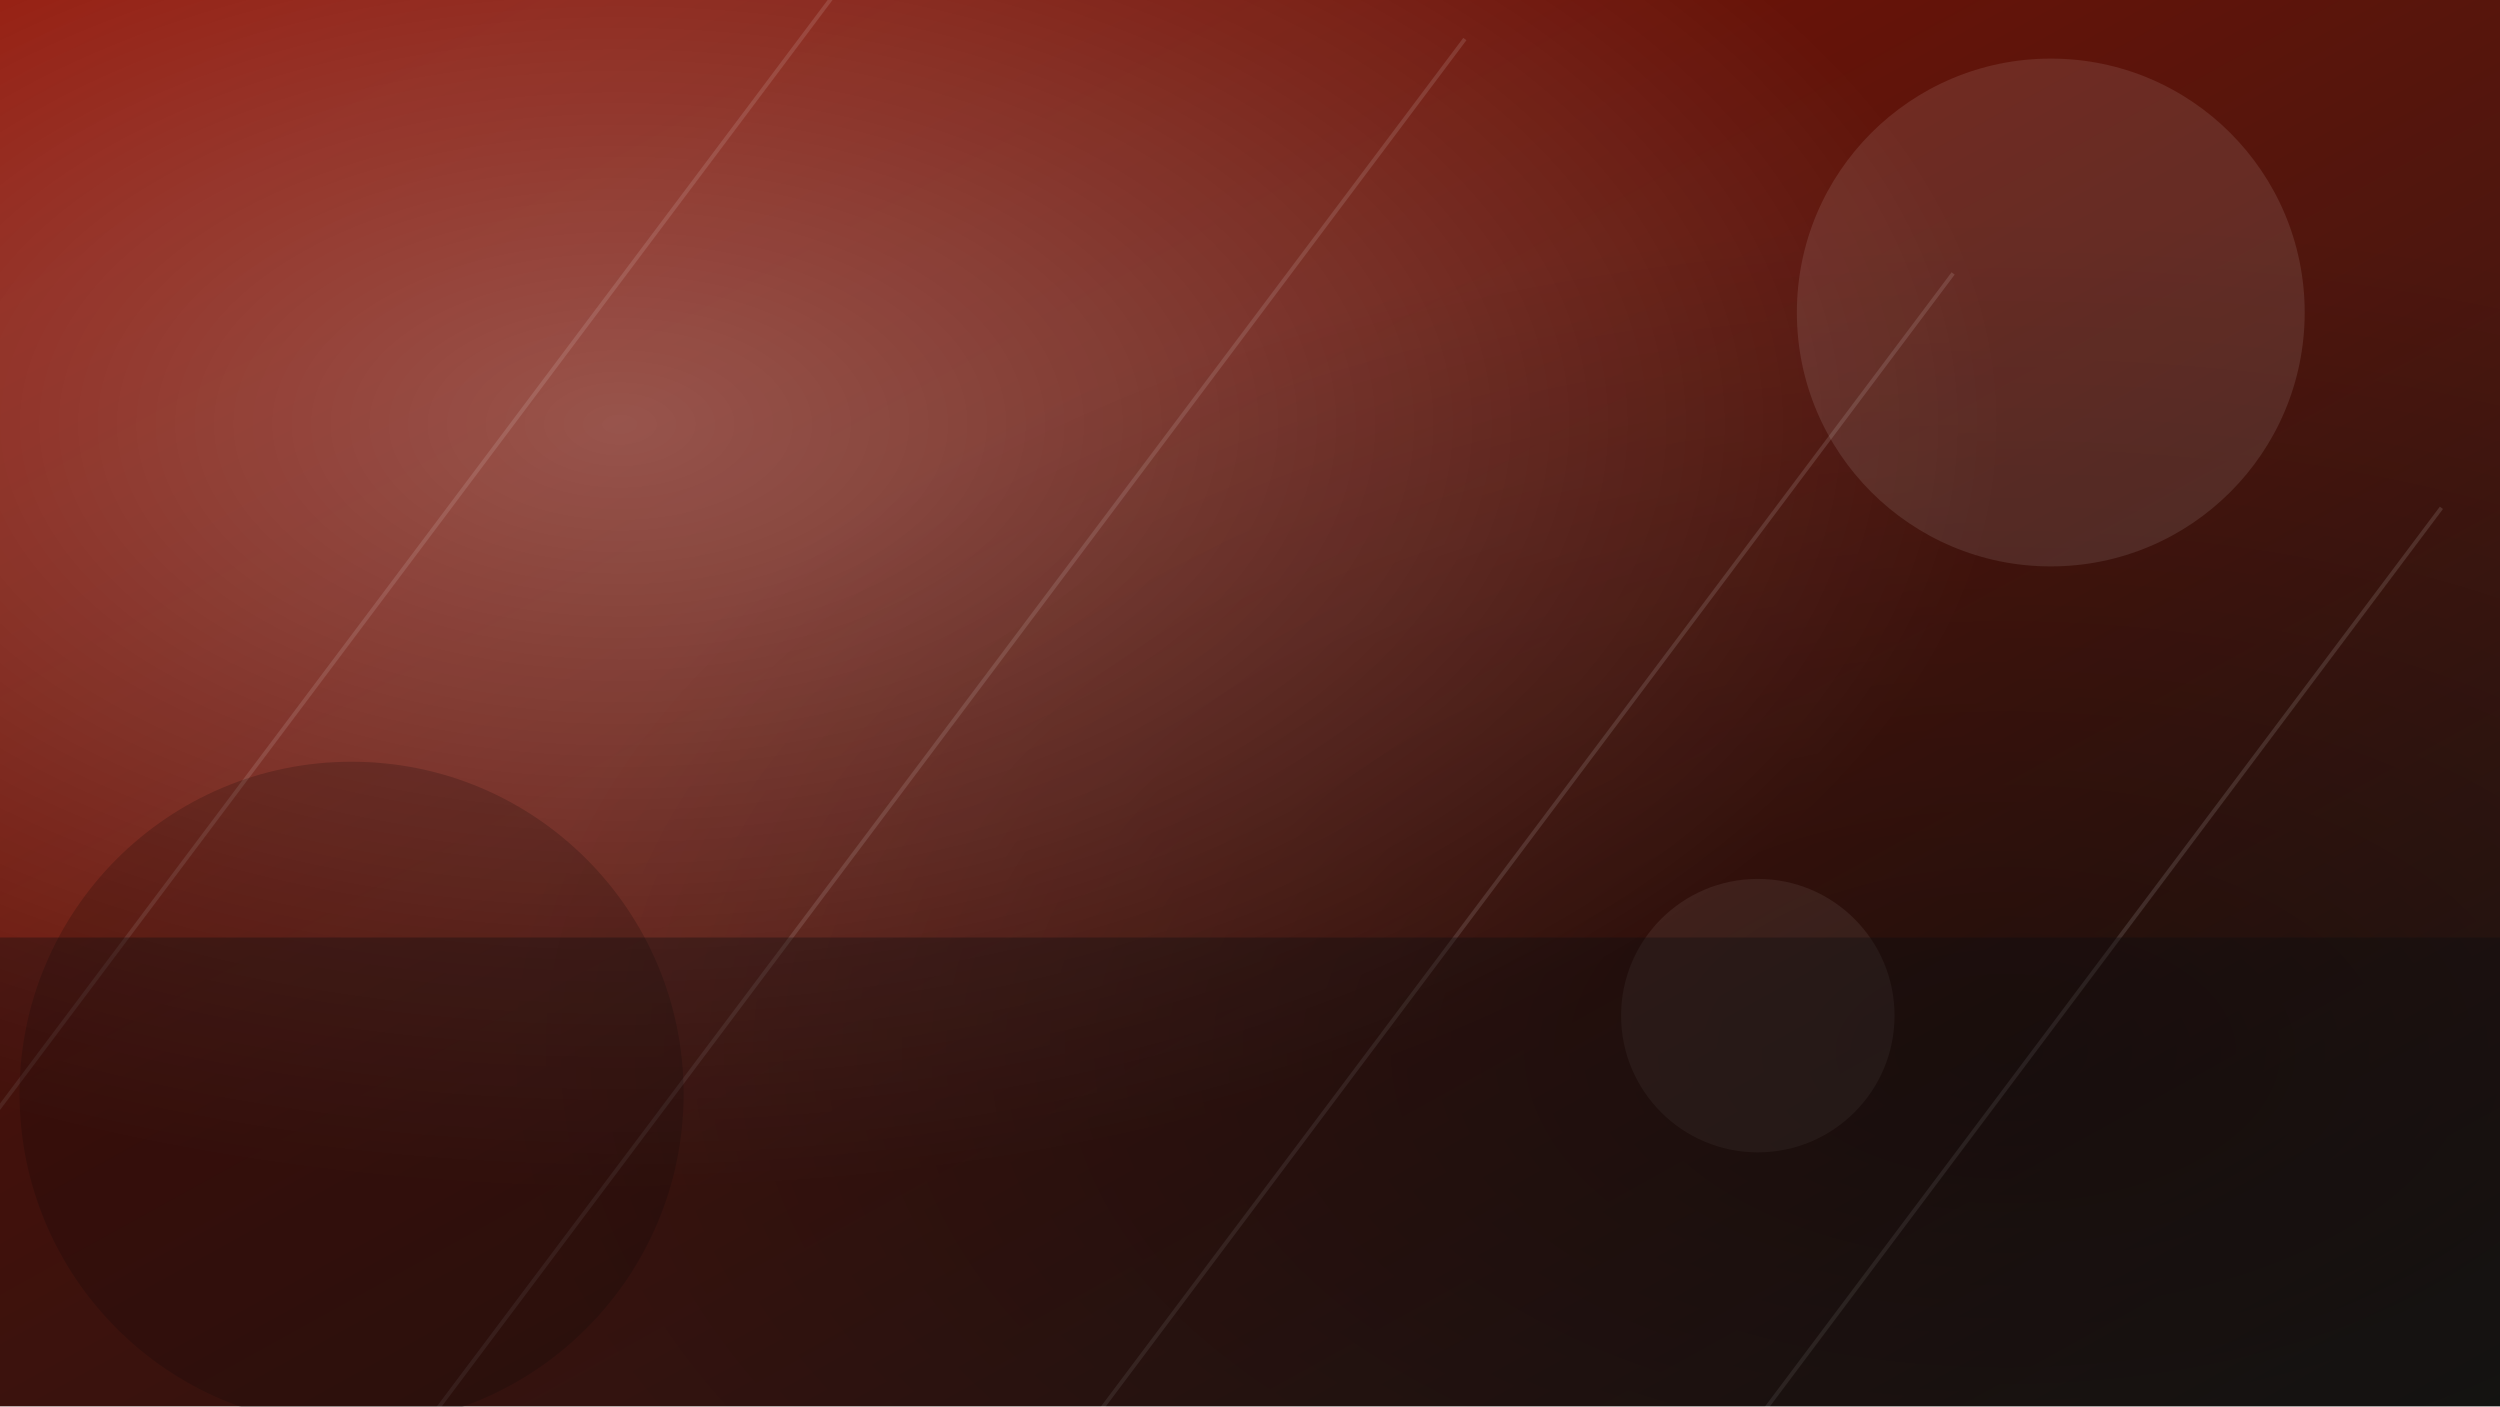
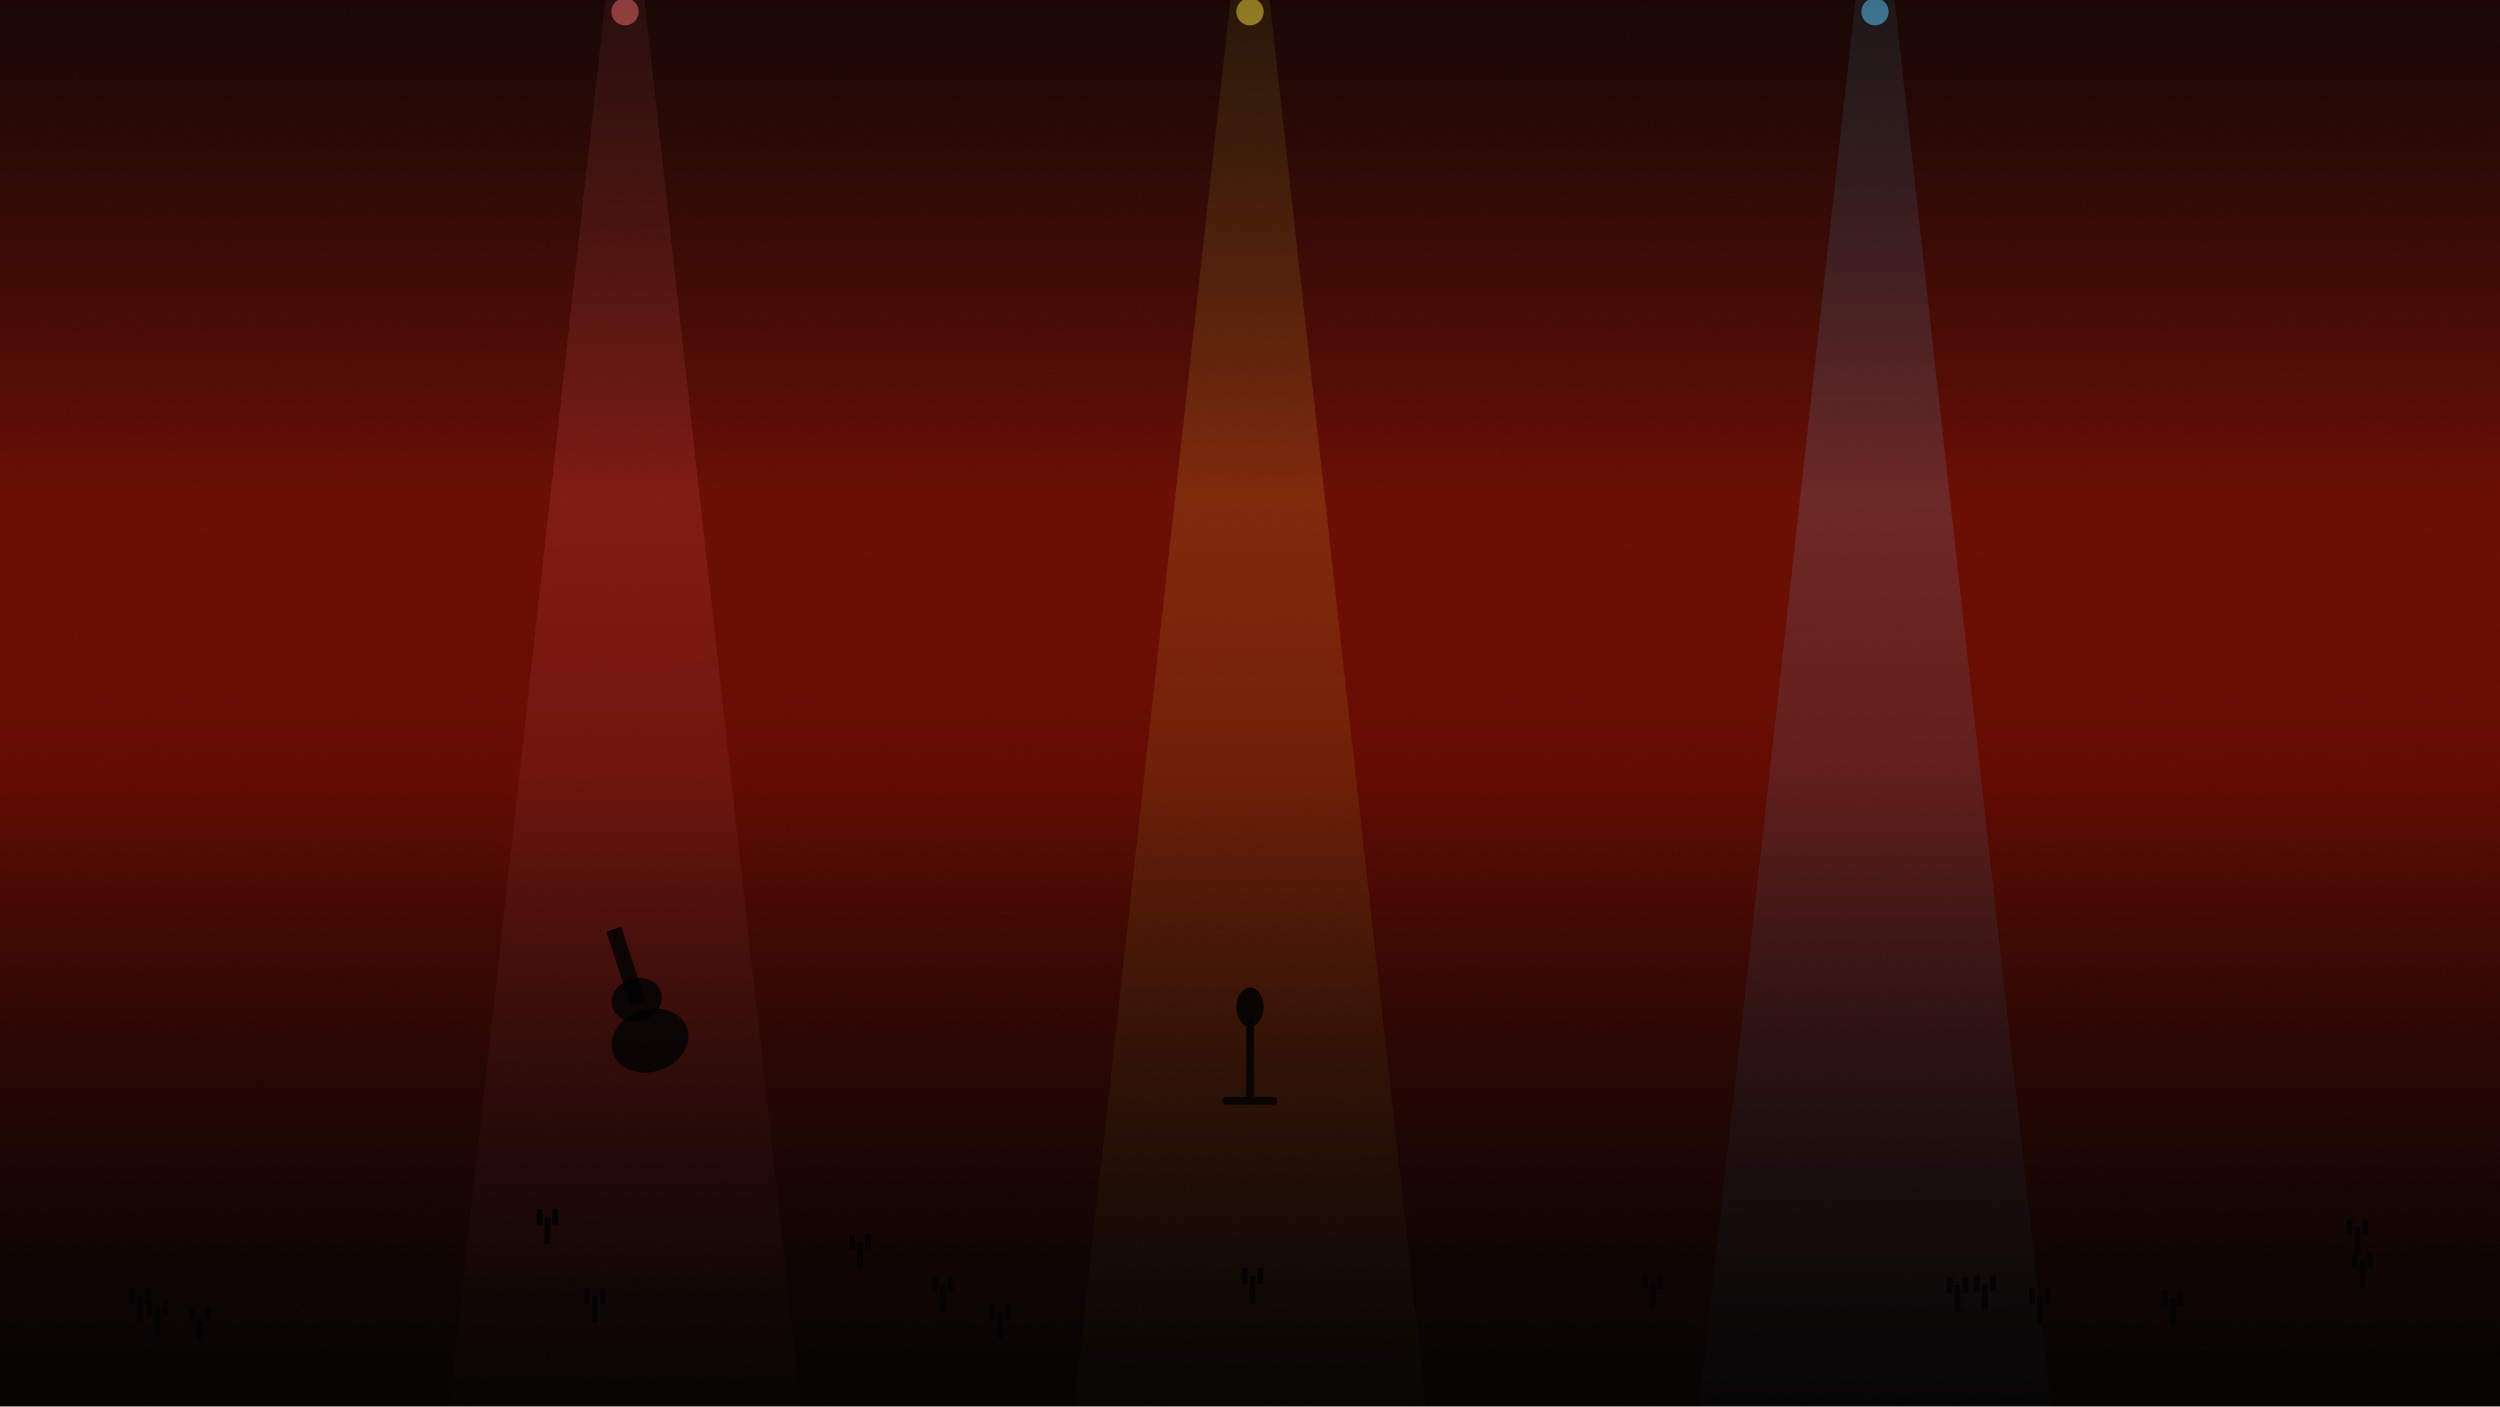
<svg xmlns="http://www.w3.org/2000/svg" width="1280" height="720" viewBox="0 0 1280 720">
  <defs>
-     <linearGradient id="bg" x1="0" y1="0" x2="1" y2="1">
-       <stop offset="0" stop-color="#8e0e00" />
-       <stop offset="1" stop-color="#1f1c18" />
+     <linearGradient id="sky" x1="0" y1="0" x2="0" y2="1">
+       <stop offset="0" stop-color="#2b0a06" />
+       <stop offset="0.55" stop-color="#8e0e00" />
+       <stop offset="1" stop-color="#2b0a06" />
    </linearGradient>
-     <radialGradient id="b1" cx=".25" cy=".3" r=".55">
-       <stop offset="0" stop-color="rgba(255,255,255,.28)" />
+     <radialGradient id="glow">
+       <stop offset="0" stop-color="rgba(255,255,255,.55)" />
      <stop offset="1" stop-color="rgba(255,255,255,0)" />
    </radialGradient>
-     <radialGradient id="b2" cx=".8" cy=".75" r=".6">
-       <stop offset="0" stop-color="rgba(0,0,0,.4)" />
-       <stop offset="1" stop-color="rgba(0,0,0,0)" />
+     <linearGradient id="sea" x1="0" y1="0" x2="0" y2="1">
+       <stop offset="0" stop-color="#8e0e00" />
+       <stop offset="1" stop-color="#2b0a06" />
+     </linearGradient>
+     <radialGradient id="planet">
+       <stop offset="0" stop-color="#8e0e00" />
+       <stop offset="1" stop-color="#2b0a06" />
    </radialGradient>
+     <linearGradient id="track" x1="0" y1="0" x2="0" y2="1">
+       <stop offset="0" stop-color="#8c2b23" />
+       <stop offset="1" stop-color="#4a1410" />
+     </linearGradient>
+     <linearGradient id="bw" x1="0" y1="0" x2="0" y2="1">
+       <stop offset="0" stop-color="#d8d8d8" />
+       <stop offset="1" stop-color="#2a2a2a" />
+     </linearGradient>
+     <linearGradient id="vig" x1="0" y1="0" x2="0" y2="1">
+       <stop offset="0" stop-color="rgba(0,0,0,.45)" />
+       <stop offset="0.35" stop-color="rgba(0,0,0,0)" />
+       <stop offset="0.72" stop-color="rgba(0,0,0,.55)" />
+       <stop offset="1" stop-color="rgba(0,0,0,.92)" />
+     </linearGradient>
+     <filter id="grain">
+       <feTurbulence type="fractalNoise" baseFrequency="0.9" numOctaves="2" stitchTiles="stitch" />
+       <feColorMatrix type="saturate" values="0" />
+       <feComponentTransfer>
+         <feFuncA type="linear" slope="0.06" />
+       </feComponentTransfer>
+     </filter>
  </defs>
-   <rect width="1280" height="720" fill="url(#bg)" />
-   <rect width="1280" height="720" fill="url(#b1)" />
-   <rect width="1280" height="720" fill="url(#b2)" />
-   <g opacity=".12" stroke="#fff" stroke-width="2">
-     <line x1="-100" y1="700" x2="500" y2="-100" />
-     <line x1="150" y1="820" x2="750" y2="20" />
-     <line x1="400" y1="940" x2="1000" y2="140" />
-     <line x1="650" y1="1060" x2="1250" y2="260" />
+   <g>
+     <rect width="1280" height="720" fill="url(#sky)" />
+     <polygon points="310,0 330,0 410,720 230,720" fill="#ff6b6b" opacity=".14" />
+     <circle cx="320" cy="6" r="7" fill="#ff6b6b" />
+     <polygon points="630,0 650,0 730,720 550,720" fill="#ffd93d" opacity=".14" />
+     <circle cx="640" cy="6" r="7" fill="#ffd93d" />
+     <polygon points="950,0 970,0 1050,720 870,720" fill="#6bcBff" opacity=".14" />
+     <circle cx="960" cy="6" r="7" fill="#6bcBff" />
+     <g fill="rgba(0,0,0,.88)">
+       <rect x="638" y="521.6" width="4" height="40" />
+       <rect x="626" y="561.6" width="28" height="4" rx="2" />
+       <ellipse cx="640" cy="515.6" rx="7" ry="10" />
+     </g>
+     <g fill="rgba(0,0,0,.85)" transform="translate(332.8 532.8) rotate(-18)">
+       <ellipse cx="0" cy="0" rx="20" ry="16" />
+       <ellipse cx="0" cy="-22" rx="13" ry="11" />
+       <rect x="-4" y="-60" width="8" height="40" />
+     </g>
+     <path d="M512 685.728 v-14 m-4 4 v-8 m8 8 v-8" stroke="rgba(0,0,0,.85)" stroke-width="3" fill="none" />
+     <path d="M482.56 671.731 v-14 m-4 4 v-8 m8 8 v-8" stroke="rgba(0,0,0,.85)" stroke-width="3" fill="none" />
+     <path d="M1207.04 642.182 v-14 m-4 4 v-8 m8 8 v-8" stroke="rgba(0,0,0,.85)" stroke-width="3" fill="none" />
+     <path d="M304.64 677.606 v-14 m-4 4 v-8 m8 8 v-8" stroke="rgba(0,0,0,.85)" stroke-width="3" fill="none" />
+     <path d="M846.08 669.888 v-14 m-4 4 v-8 m8 8 v-8" stroke="rgba(0,0,0,.85)" stroke-width="3" fill="none" />
+     <path d="M1016.32 671.04 v-14 m-4 4 v-8 m8 8 v-8" stroke="rgba(0,0,0,.85)" stroke-width="3" fill="none" />
+     <path d="M1002.24 671.904 v-14 m-4 4 v-8 m8 8 v-8" stroke="rgba(0,0,0,.85)" stroke-width="3" fill="none" />
+     <path d="M1209.6 659.232 v-14 m-4 4 v-8 m8 8 v-8" stroke="rgba(0,0,0,.85)" stroke-width="3" fill="none" />
+     <path d="M440.32 649.843 v-14 m-4 4 v-8 m8 8 v-8" stroke="rgba(0,0,0,.85)" stroke-width="3" fill="none" />
+     <path d="M102.4 686.822 v-14 m-4 4 v-8 m8 8 v-8" stroke="rgba(0,0,0,.85)" stroke-width="3" fill="none" />
+     <path d="M641.28 667.411 v-14 m-4 4 v-8 m8 8 v-8" stroke="rgba(0,0,0,.85)" stroke-width="3" fill="none" />
+     <path d="M71.68 677.376 v-14 m-4 4 v-8 m8 8 v-8" stroke="rgba(0,0,0,.85)" stroke-width="3" fill="none" />
+     <path d="M80.64 683.366 v-14 m-4 4 v-8 m8 8 v-8" stroke="rgba(0,0,0,.85)" stroke-width="3" fill="none" />
+     <path d="M1044.48 677.549 v-14 m-4 4 v-8 m8 8 v-8" stroke="rgba(0,0,0,.85)" stroke-width="3" fill="none" />
+     <path d="M1112.32 678.643 v-14 m-4 4 v-8 m8 8 v-8" stroke="rgba(0,0,0,.85)" stroke-width="3" fill="none" />
+     <path d="M280.32 637.056 v-14 m-4 4 v-8 m8 8 v-8" stroke="rgba(0,0,0,.85)" stroke-width="3" fill="none" />
  </g>
-   <circle cx="1050" cy="160" r="130" fill="rgba(255,255,255,.10)" />
-   <circle cx="180" cy="560" r="170" fill="rgba(0,0,0,.18)" />
-   <circle cx="900" cy="520" r="70" fill="rgba(255,255,255,.07)" />
-   <rect x="0" y="480" width="1280" height="240" fill="rgba(10,12,16,.35)" />
+   <rect width="1280" height="720" fill="url(#vig)" />
+   <rect width="1280" height="720" filter="url(#grain)" opacity=".45" />
</svg>
